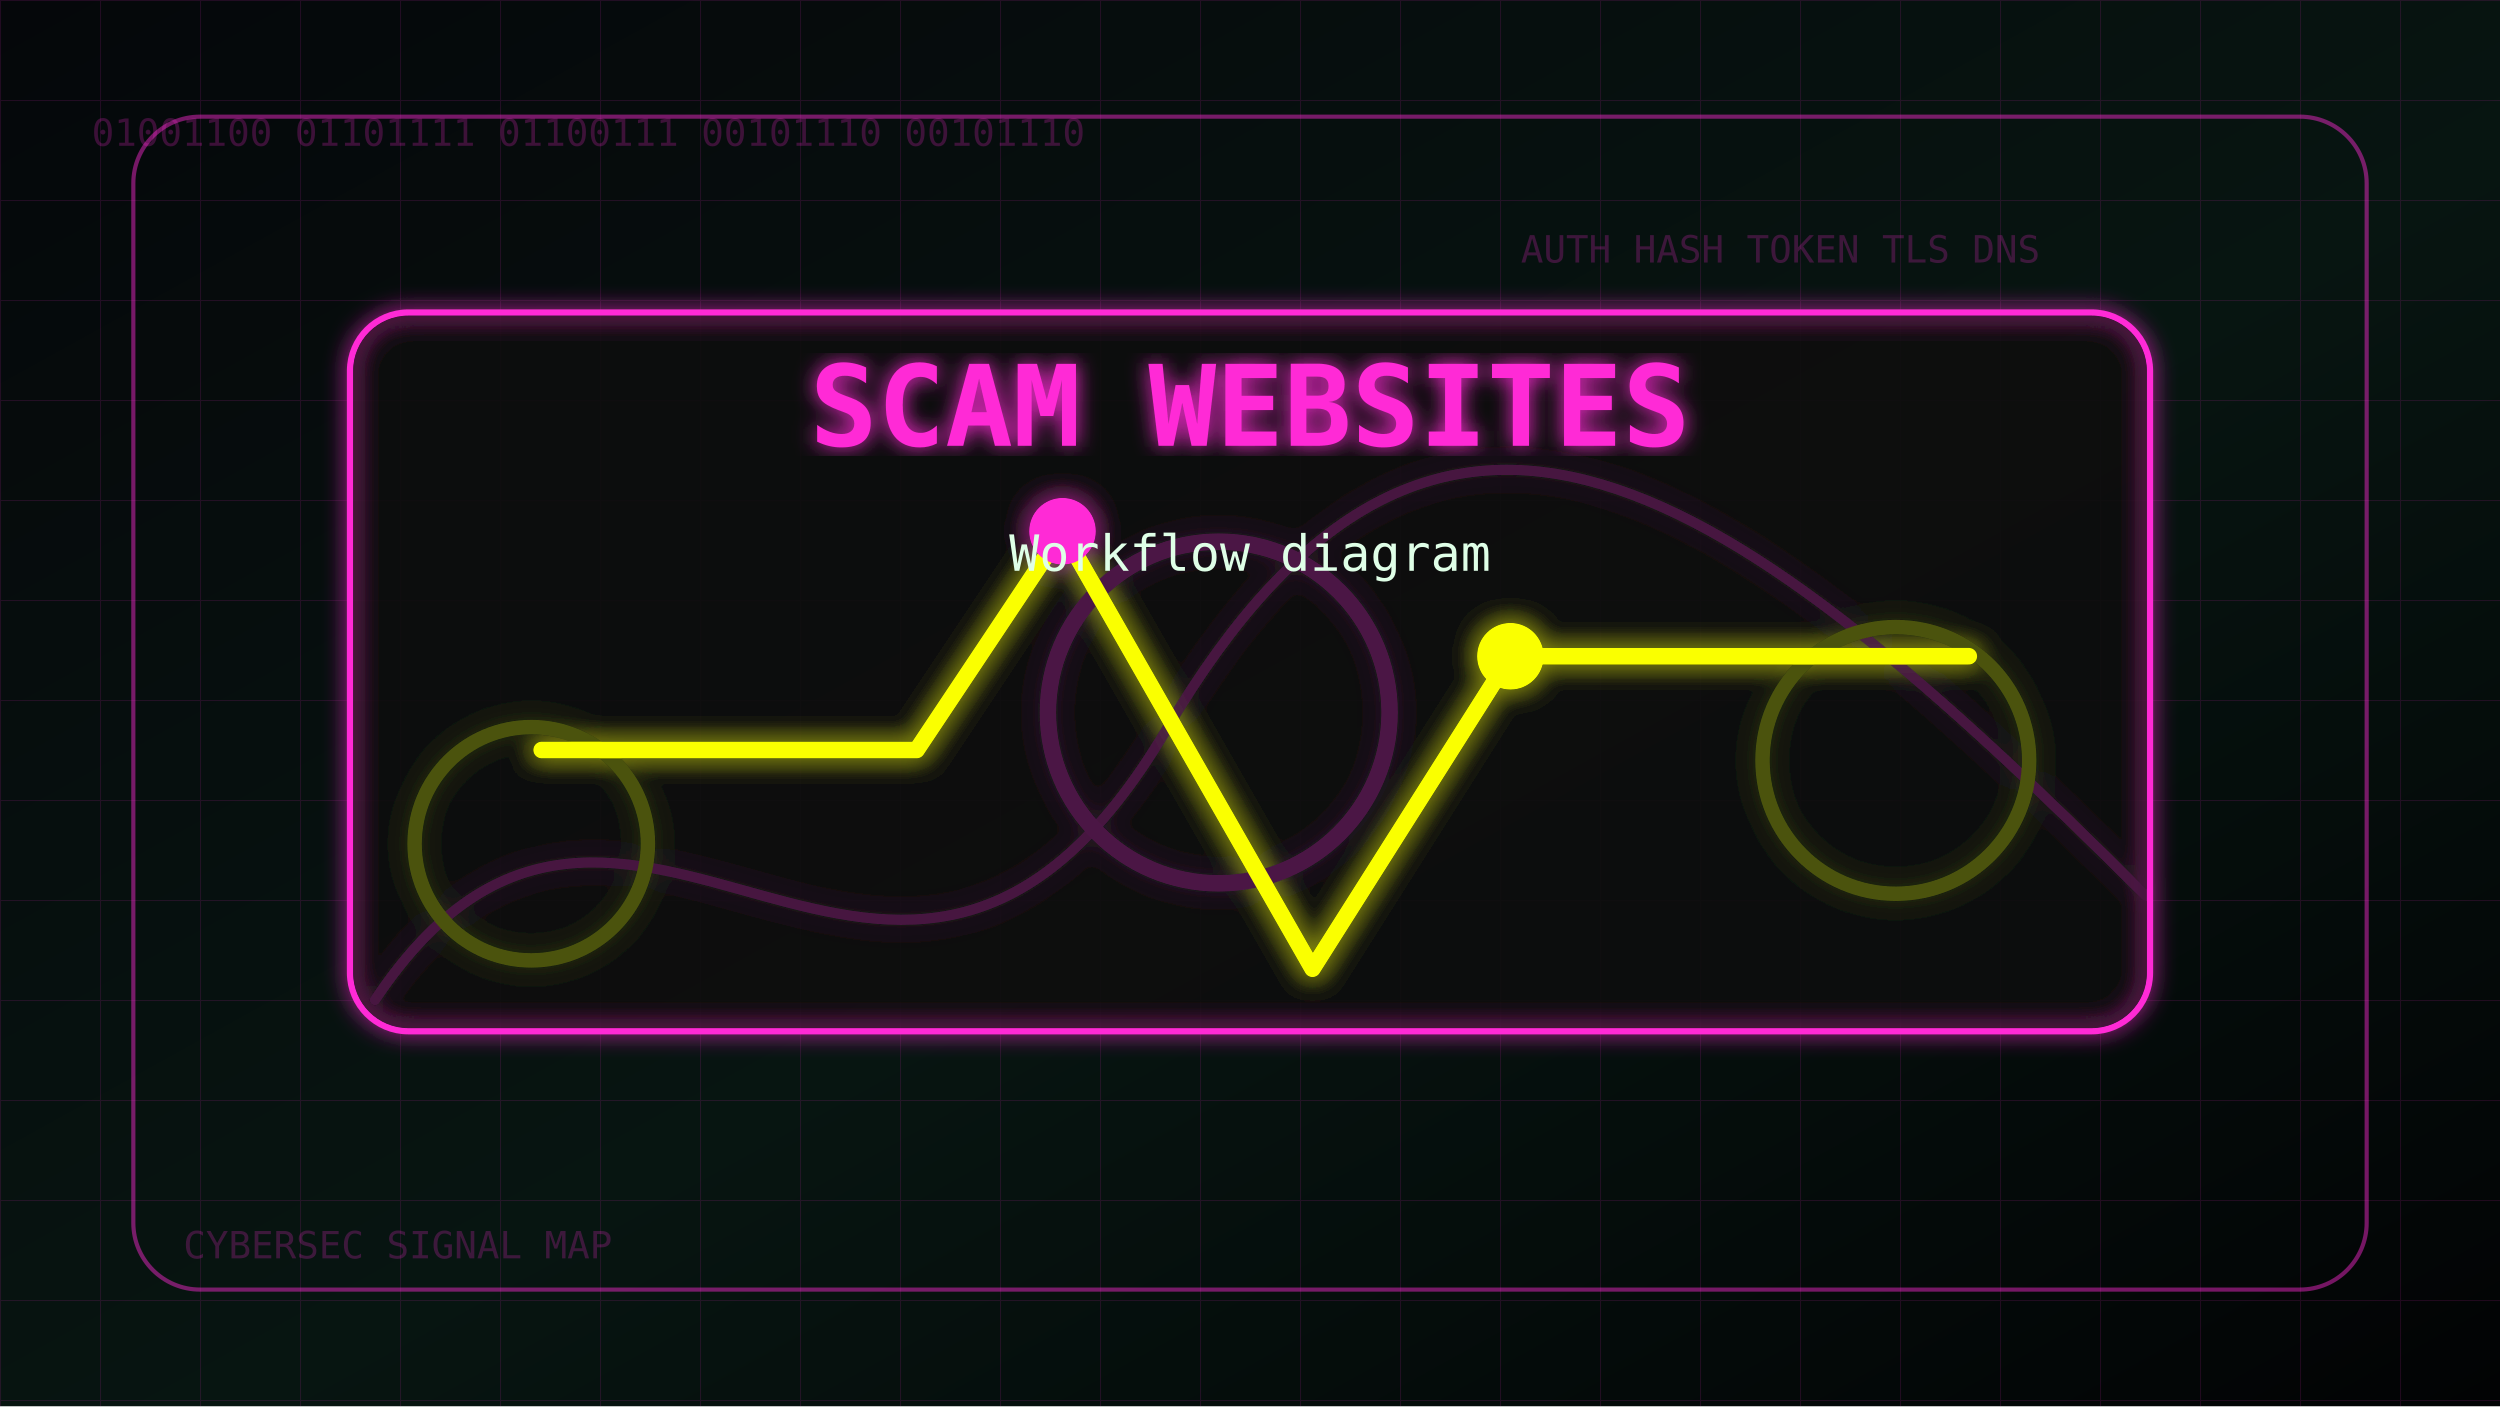
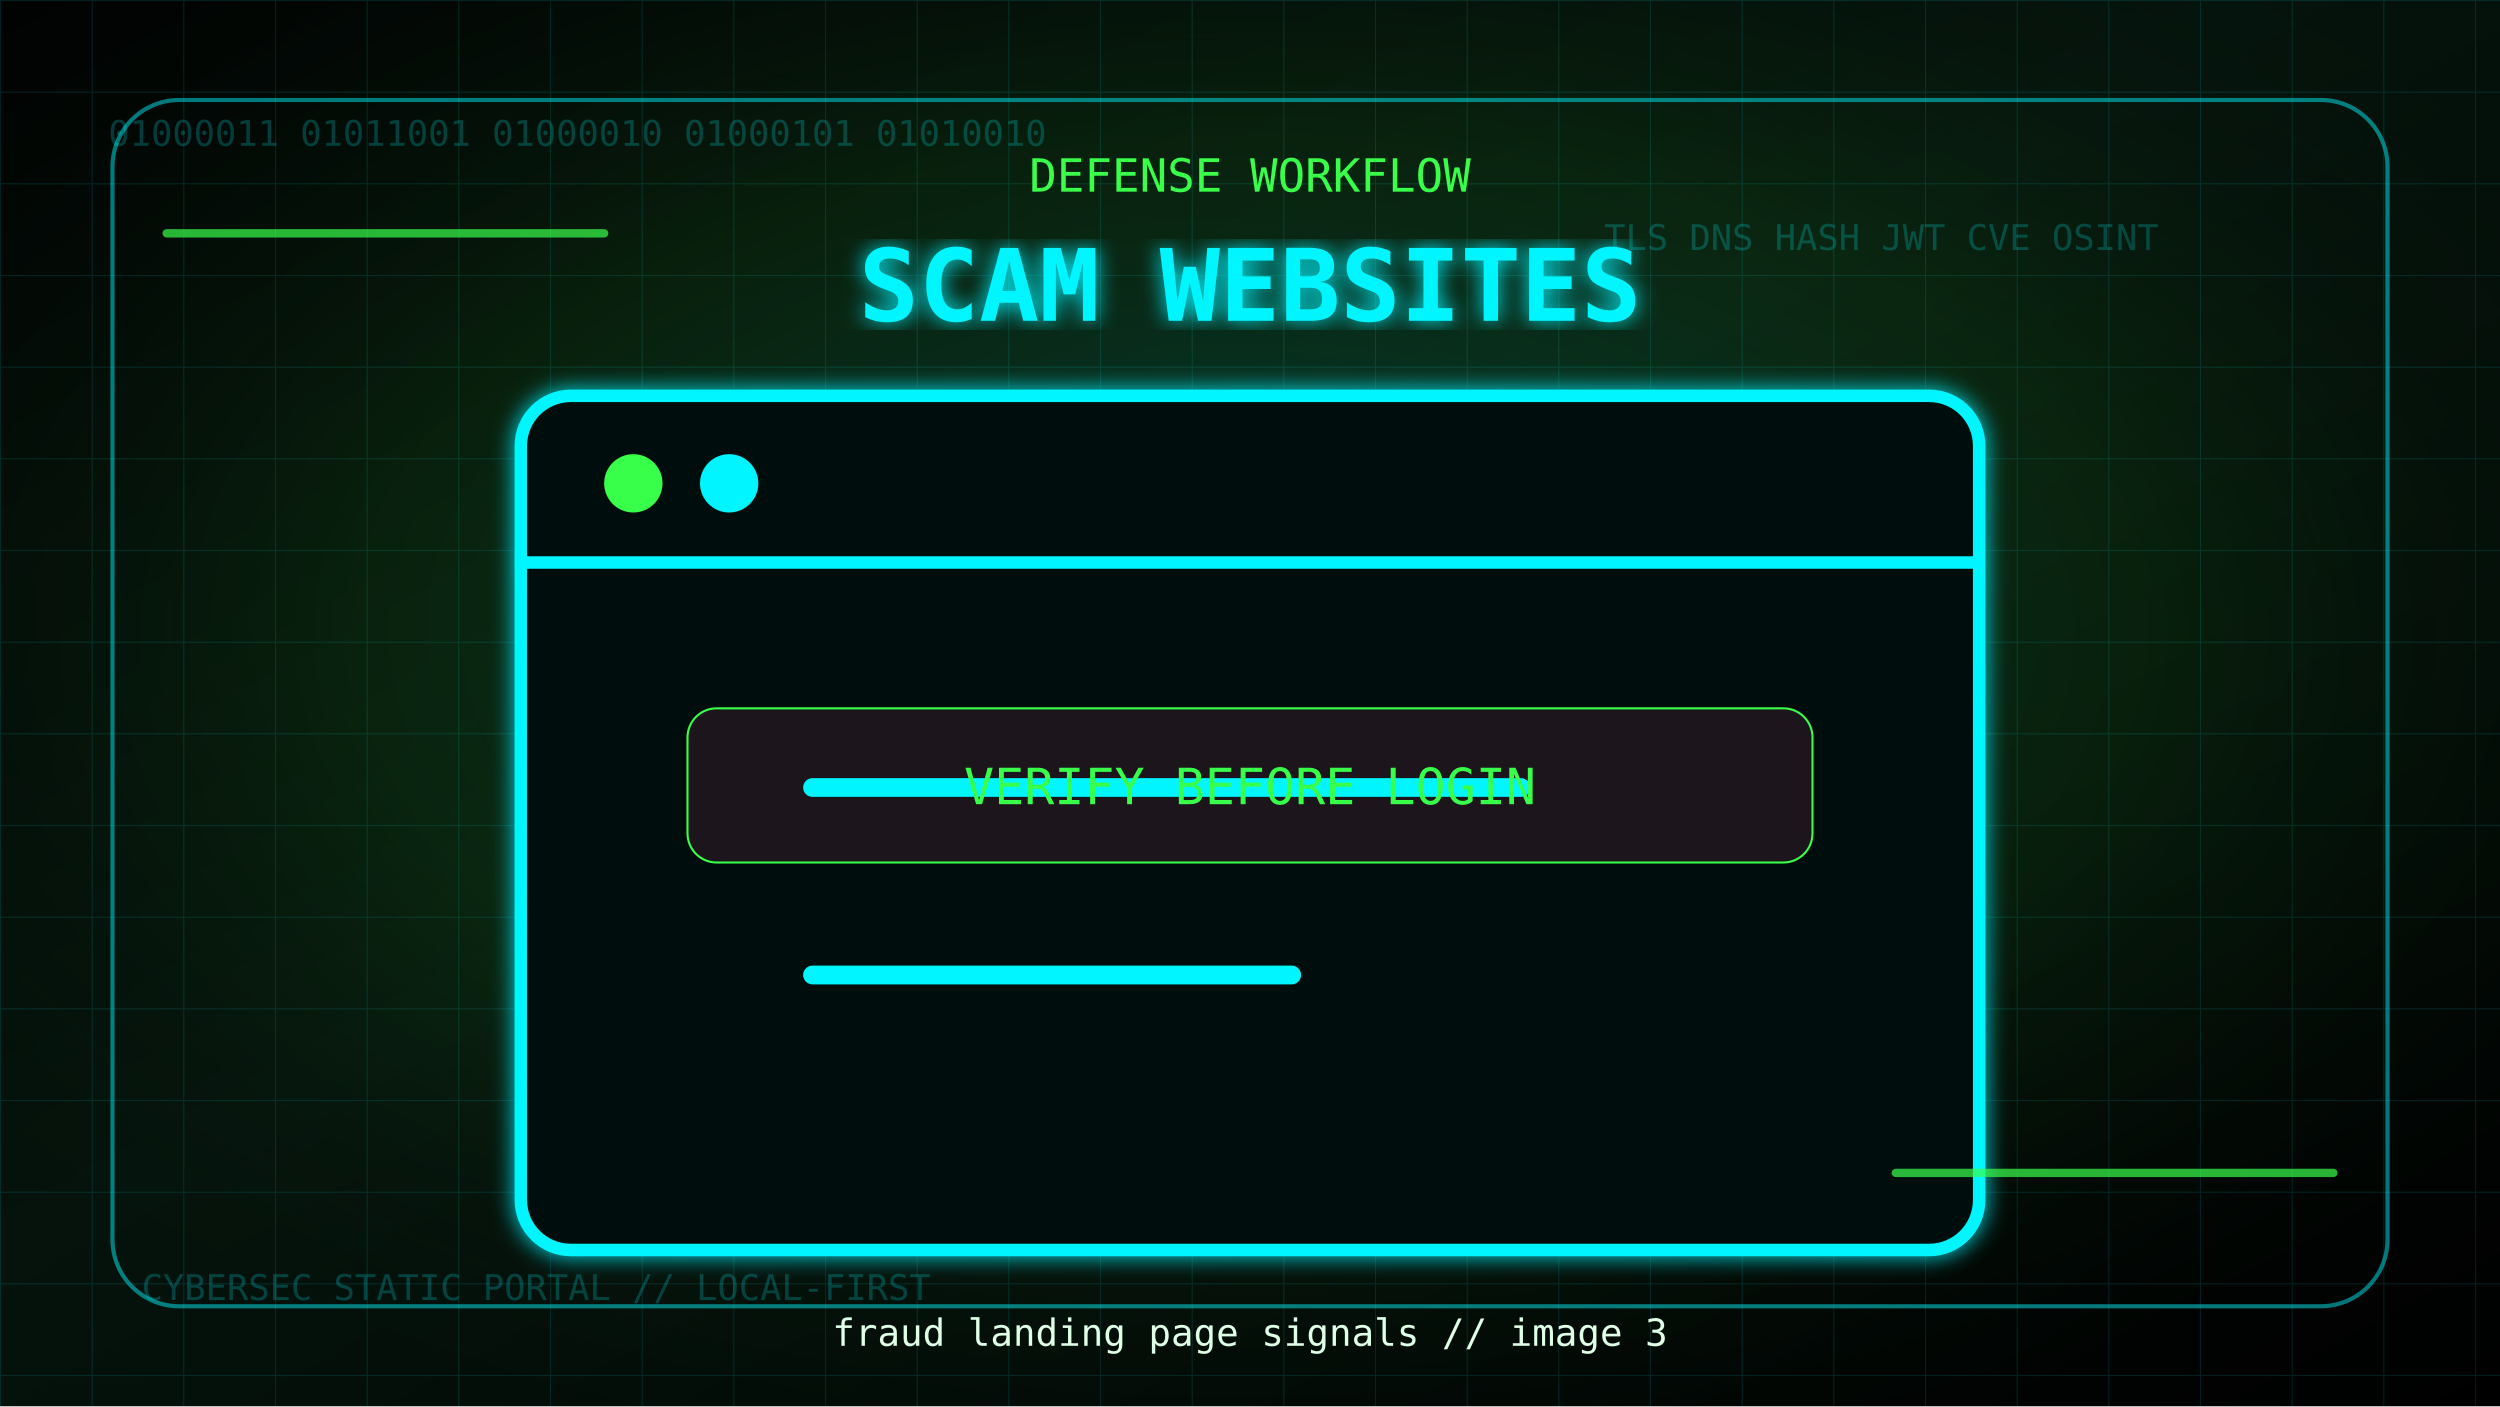
- <svg xmlns="http://www.w3.org/2000/svg" viewBox="0 0 1200 675" role="img" aria-label="Scam websites">
+ <svg xmlns="http://www.w3.org/2000/svg" viewBox="0 0 1200 675" role="img" aria-label="SCAM WEBSITES DEFENSE WORKFLOW">
  <defs>
    <linearGradient id="bg" x1="0" y1="0" x2="1" y2="1">
-       <stop offset="0" stop-color="#05070a" />
-       <stop offset="0.55" stop-color="#071511" />
-       <stop offset="1" stop-color="#020304" />
+       <stop offset="0" stop-color="#010302" />
+       <stop offset="0.45" stop-color="#05130c" />
+       <stop offset="1" stop-color="#000" />
    </linearGradient>
+     <radialGradient id="pulse" cx="50%" cy="45%" r="65%">
+       <stop offset="0" stop-color="#00f5ff" stop-opacity="0.18" />
+       <stop offset="0.55" stop-color="#39ff4a" stop-opacity="0.08" />
+       <stop offset="1" stop-color="#000" stop-opacity="0" />
+     </radialGradient>
    <filter id="glow">
      <feGaussianBlur stdDeviation="5" result="blur" />
      <feMerge>
        <feMergeNode in="blur" />
        <feMergeNode in="SourceGraphic" />
      </feMerge>
    </filter>
-     <pattern id="grid" width="48" height="48" patternUnits="userSpaceOnUse">
-       <path d="M48 0H0v48" fill="none" stroke="#ff2bd6" stroke-opacity="0.12" />
+     <pattern id="grid" width="44" height="44" patternUnits="userSpaceOnUse">
+       <path d="M44 0H0v44" fill="none" stroke="#00f5ff" stroke-opacity="0.12" />
    </pattern>
  </defs>
  <rect width="1200" height="675" fill="url(#bg)" />
  <rect width="1200" height="675" fill="url(#grid)" />
-   <g opacity="0.22" font-family="monospace" font-size="18" fill="#ff2bd6">
-     <text x="44" y="70">01001100 01101111 01100111 00101110 00101110</text>
-     <text x="730" y="126">AUTH HASH TOKEN TLS DNS</text>
-     <text x="88" y="604">CYBERSEC SIGNAL MAP</text>
+   <rect width="1200" height="675" fill="url(#pulse)" />
+   <g opacity="0.22" font-family="JetBrains Mono, monospace" font-size="17" fill="#00f5ff">
+     <text x="52" y="70">01000011 01011001 01000010 01000101 01010010</text>
+     <text x="770" y="120">TLS DNS HASH JWT CVE OSINT</text>
+     <text x="68" y="624">CYBERSEC STATIC PORTAL // LOCAL-FIRST</text>
  </g>
  <g filter="url(#glow)">
-     <path d="M180 480 C300 300 430 570 560 350 S830 230 1030 430" fill="none" stroke="#ff2bd6" stroke-width="5" stroke-linecap="round" opacity="0.9" />
-     <circle cx="255" cy="405" r="56" fill="none" stroke="#faff00" stroke-width="7" />
-     <circle cx="585" cy="342" r="82" fill="none" stroke="#ff2bd6" stroke-width="8" />
-     <circle cx="910" cy="365" r="64" fill="none" stroke="#faff00" stroke-width="7" />
-     <rect x="168" y="150" width="864" height="345" rx="28" fill="#07100d" fill-opacity="0.72" stroke="#ff2bd6" stroke-width="3" />
-     <path d="M260 360h180l70-105 120 210 95-150h220" fill="none" stroke="#faff00" stroke-width="8" stroke-linecap="round" stroke-linejoin="round" />
-     <circle cx="510" cy="255" r="16" fill="#ff2bd6" />
-     <circle cx="725" cy="315" r="16" fill="#faff00" />
+     <rect x="250" y="190" width="700" height="410" rx="24" fill="#06100b" stroke="#00f5ff" stroke-width="6" />
+     <path d="M250 270h700" stroke="#00f5ff" stroke-width="6" />
+     <circle cx="304" cy="232" r="14" fill="#39ff4a" />
+     <circle cx="350" cy="232" r="14" fill="#00f5ff" />
+     <rect x="330" y="340" width="540" height="74" rx="14" fill="rgba(255,43,214,.08)" stroke="#39ff4a" />
+     <path d="M390 378h340M390 468h230" stroke="#00f5ff" stroke-width="9" stroke-linecap="round" />
+     <text x="600" y="386" text-anchor="middle" font-family="monospace" font-size="24" fill="#39ff4a">VERIFY BEFORE LOGIN</text>
  </g>
-   <text x="600" y="214" text-anchor="middle" font-family="JetBrains Mono, monospace" font-size="54" font-weight="800" fill="#ff2bd6" filter="url(#glow)">SCAM WEBSITES</text>
-   <text x="600" y="274" text-anchor="middle" font-family="JetBrains Mono, monospace" font-size="24" fill="#dfffe7">Workflow diagram</text>
-   <rect x="64" y="56" width="1072" height="563" rx="32" fill="none" stroke="#ff2bd6" stroke-opacity="0.45" stroke-width="2" />
+   <rect x="54" y="48" width="1092" height="579" rx="32" fill="none" stroke="#00f5ff" stroke-opacity="0.48" stroke-width="2" />
+   <path d="M80 112h210M910 563h210" stroke="#39ff4a" stroke-width="4" stroke-linecap="round" opacity="0.7" />
+   <text x="600" y="92" text-anchor="middle" font-family="JetBrains Mono, monospace" font-size="22" fill="#39ff4a">DEFENSE WORKFLOW</text>
+   <text x="600" y="646" text-anchor="middle" font-family="JetBrains Mono, monospace" font-size="18" fill="#dfffe7">fraud landing page signals // image 3</text>
+   <text x="600" y="154" text-anchor="middle" font-family="JetBrains Mono, monospace" font-size="48" font-weight="800" fill="#00f5ff" filter="url(#glow)">SCAM WEBSITES</text>
</svg>
